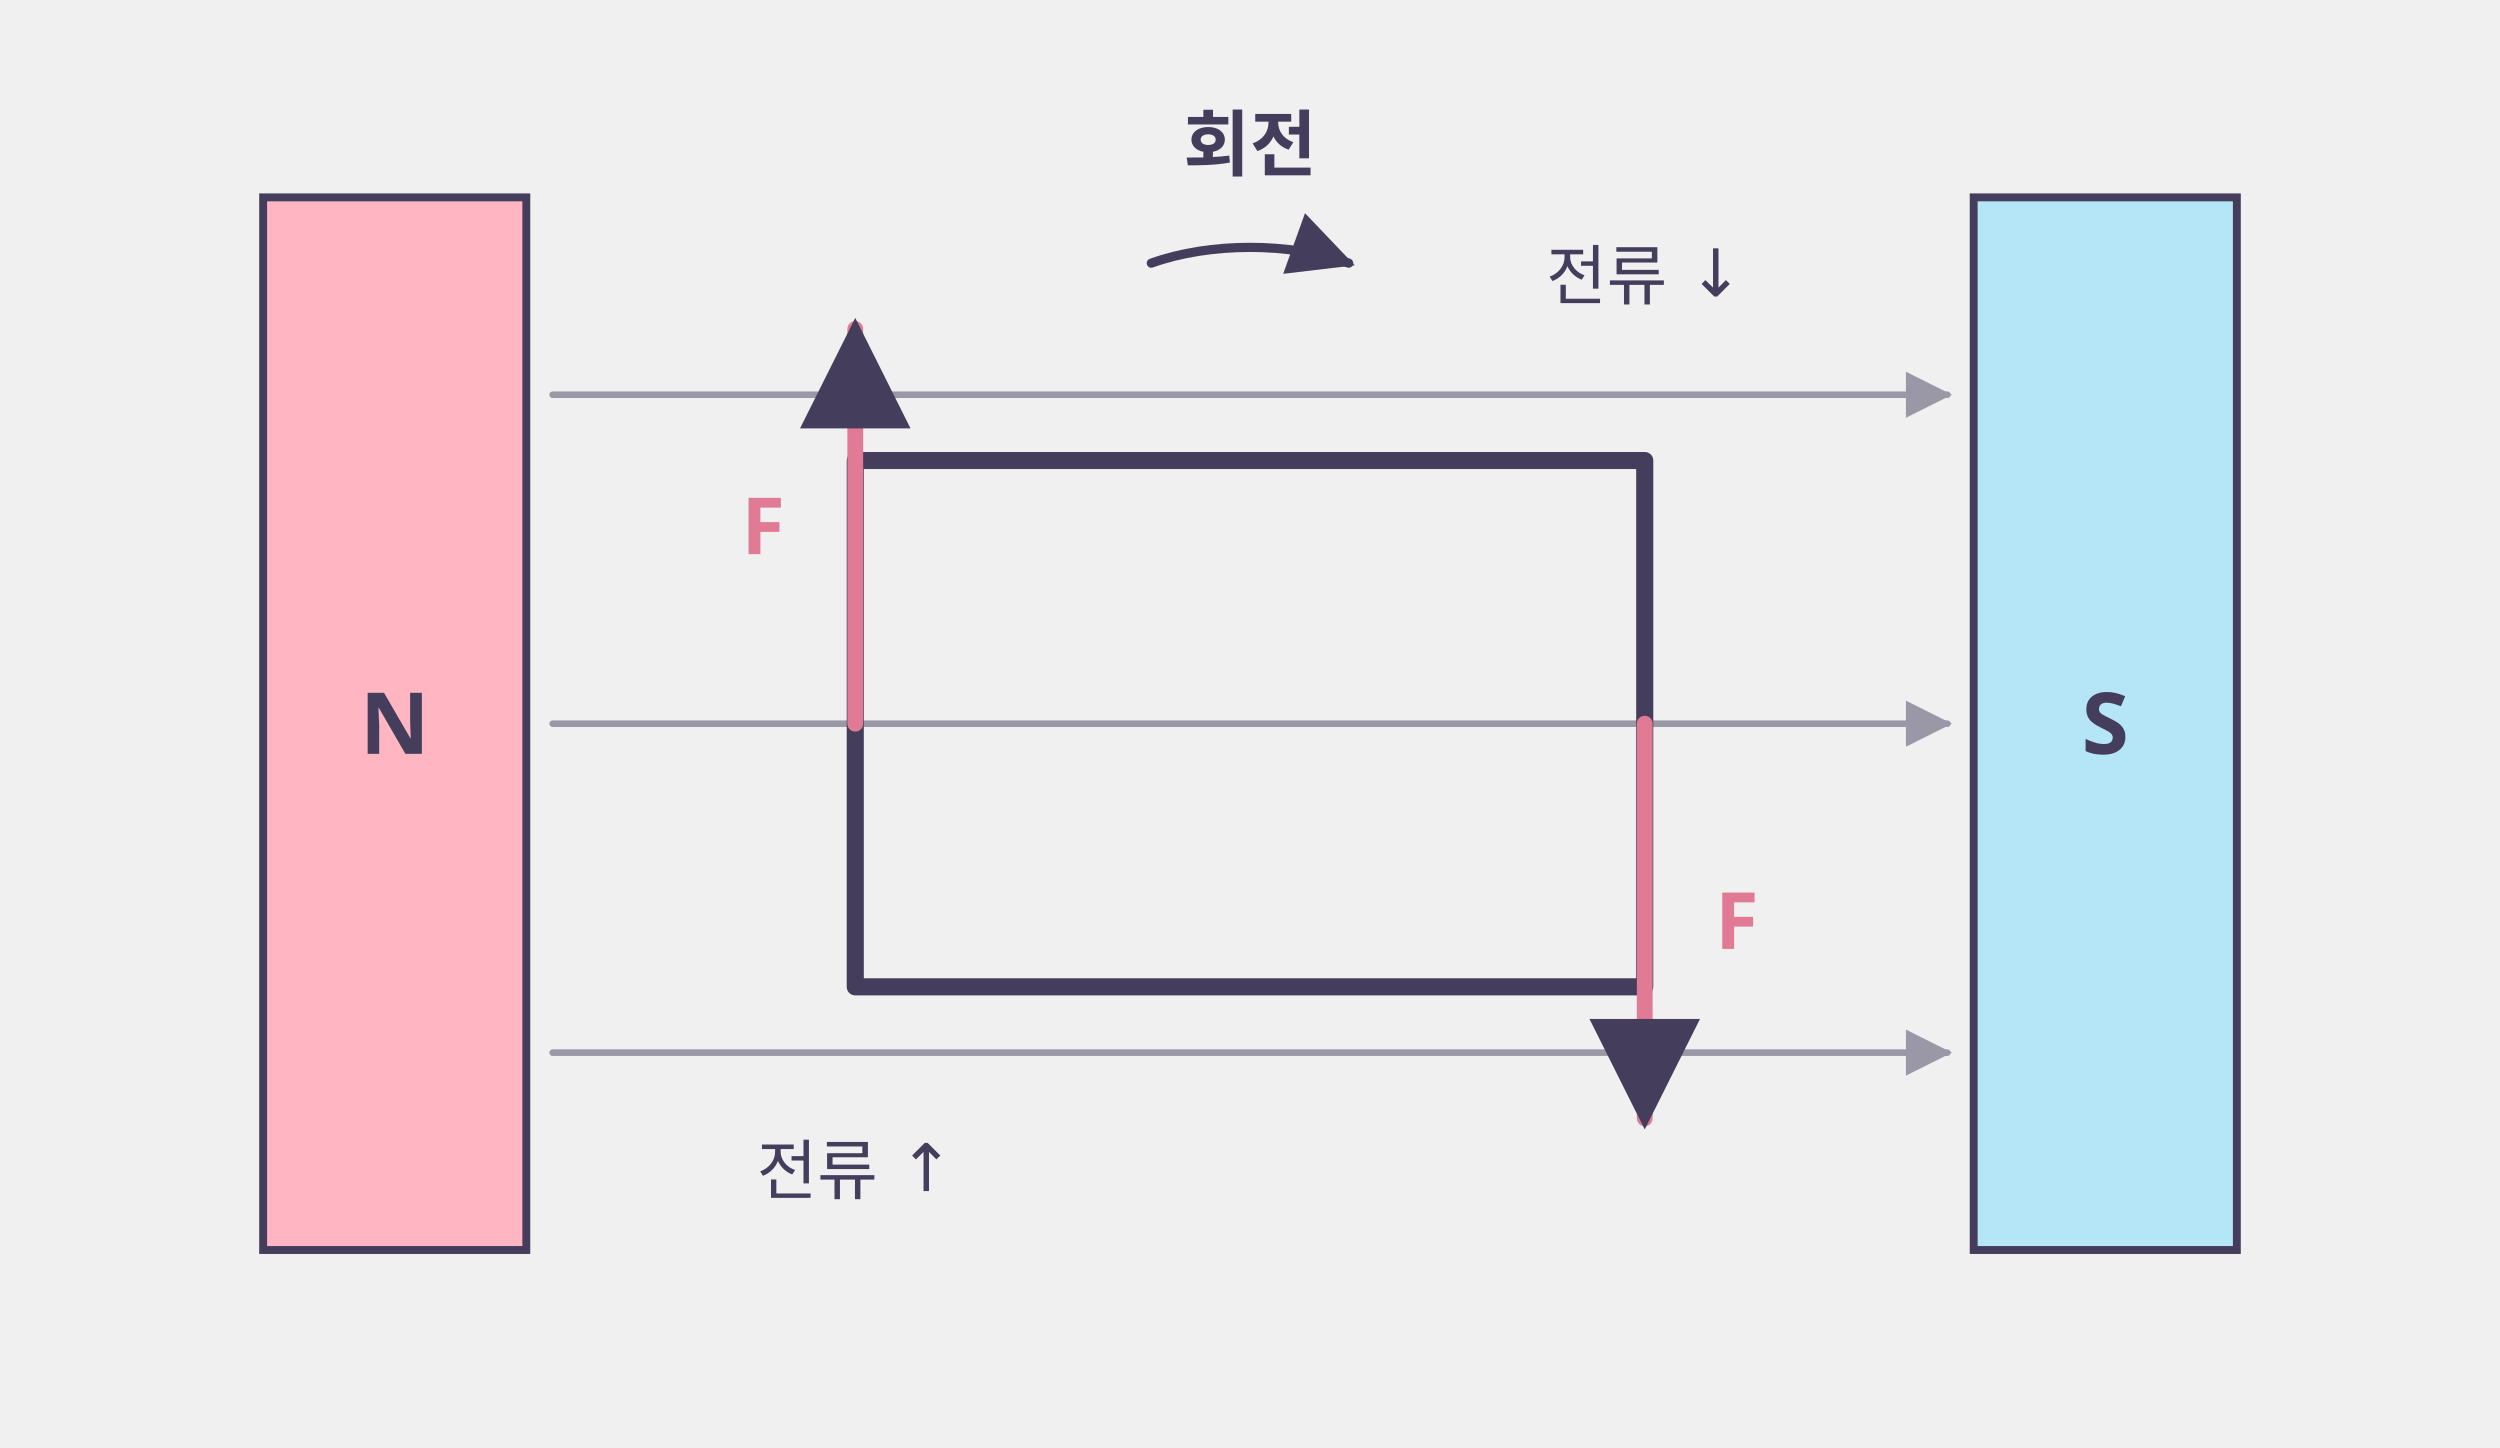
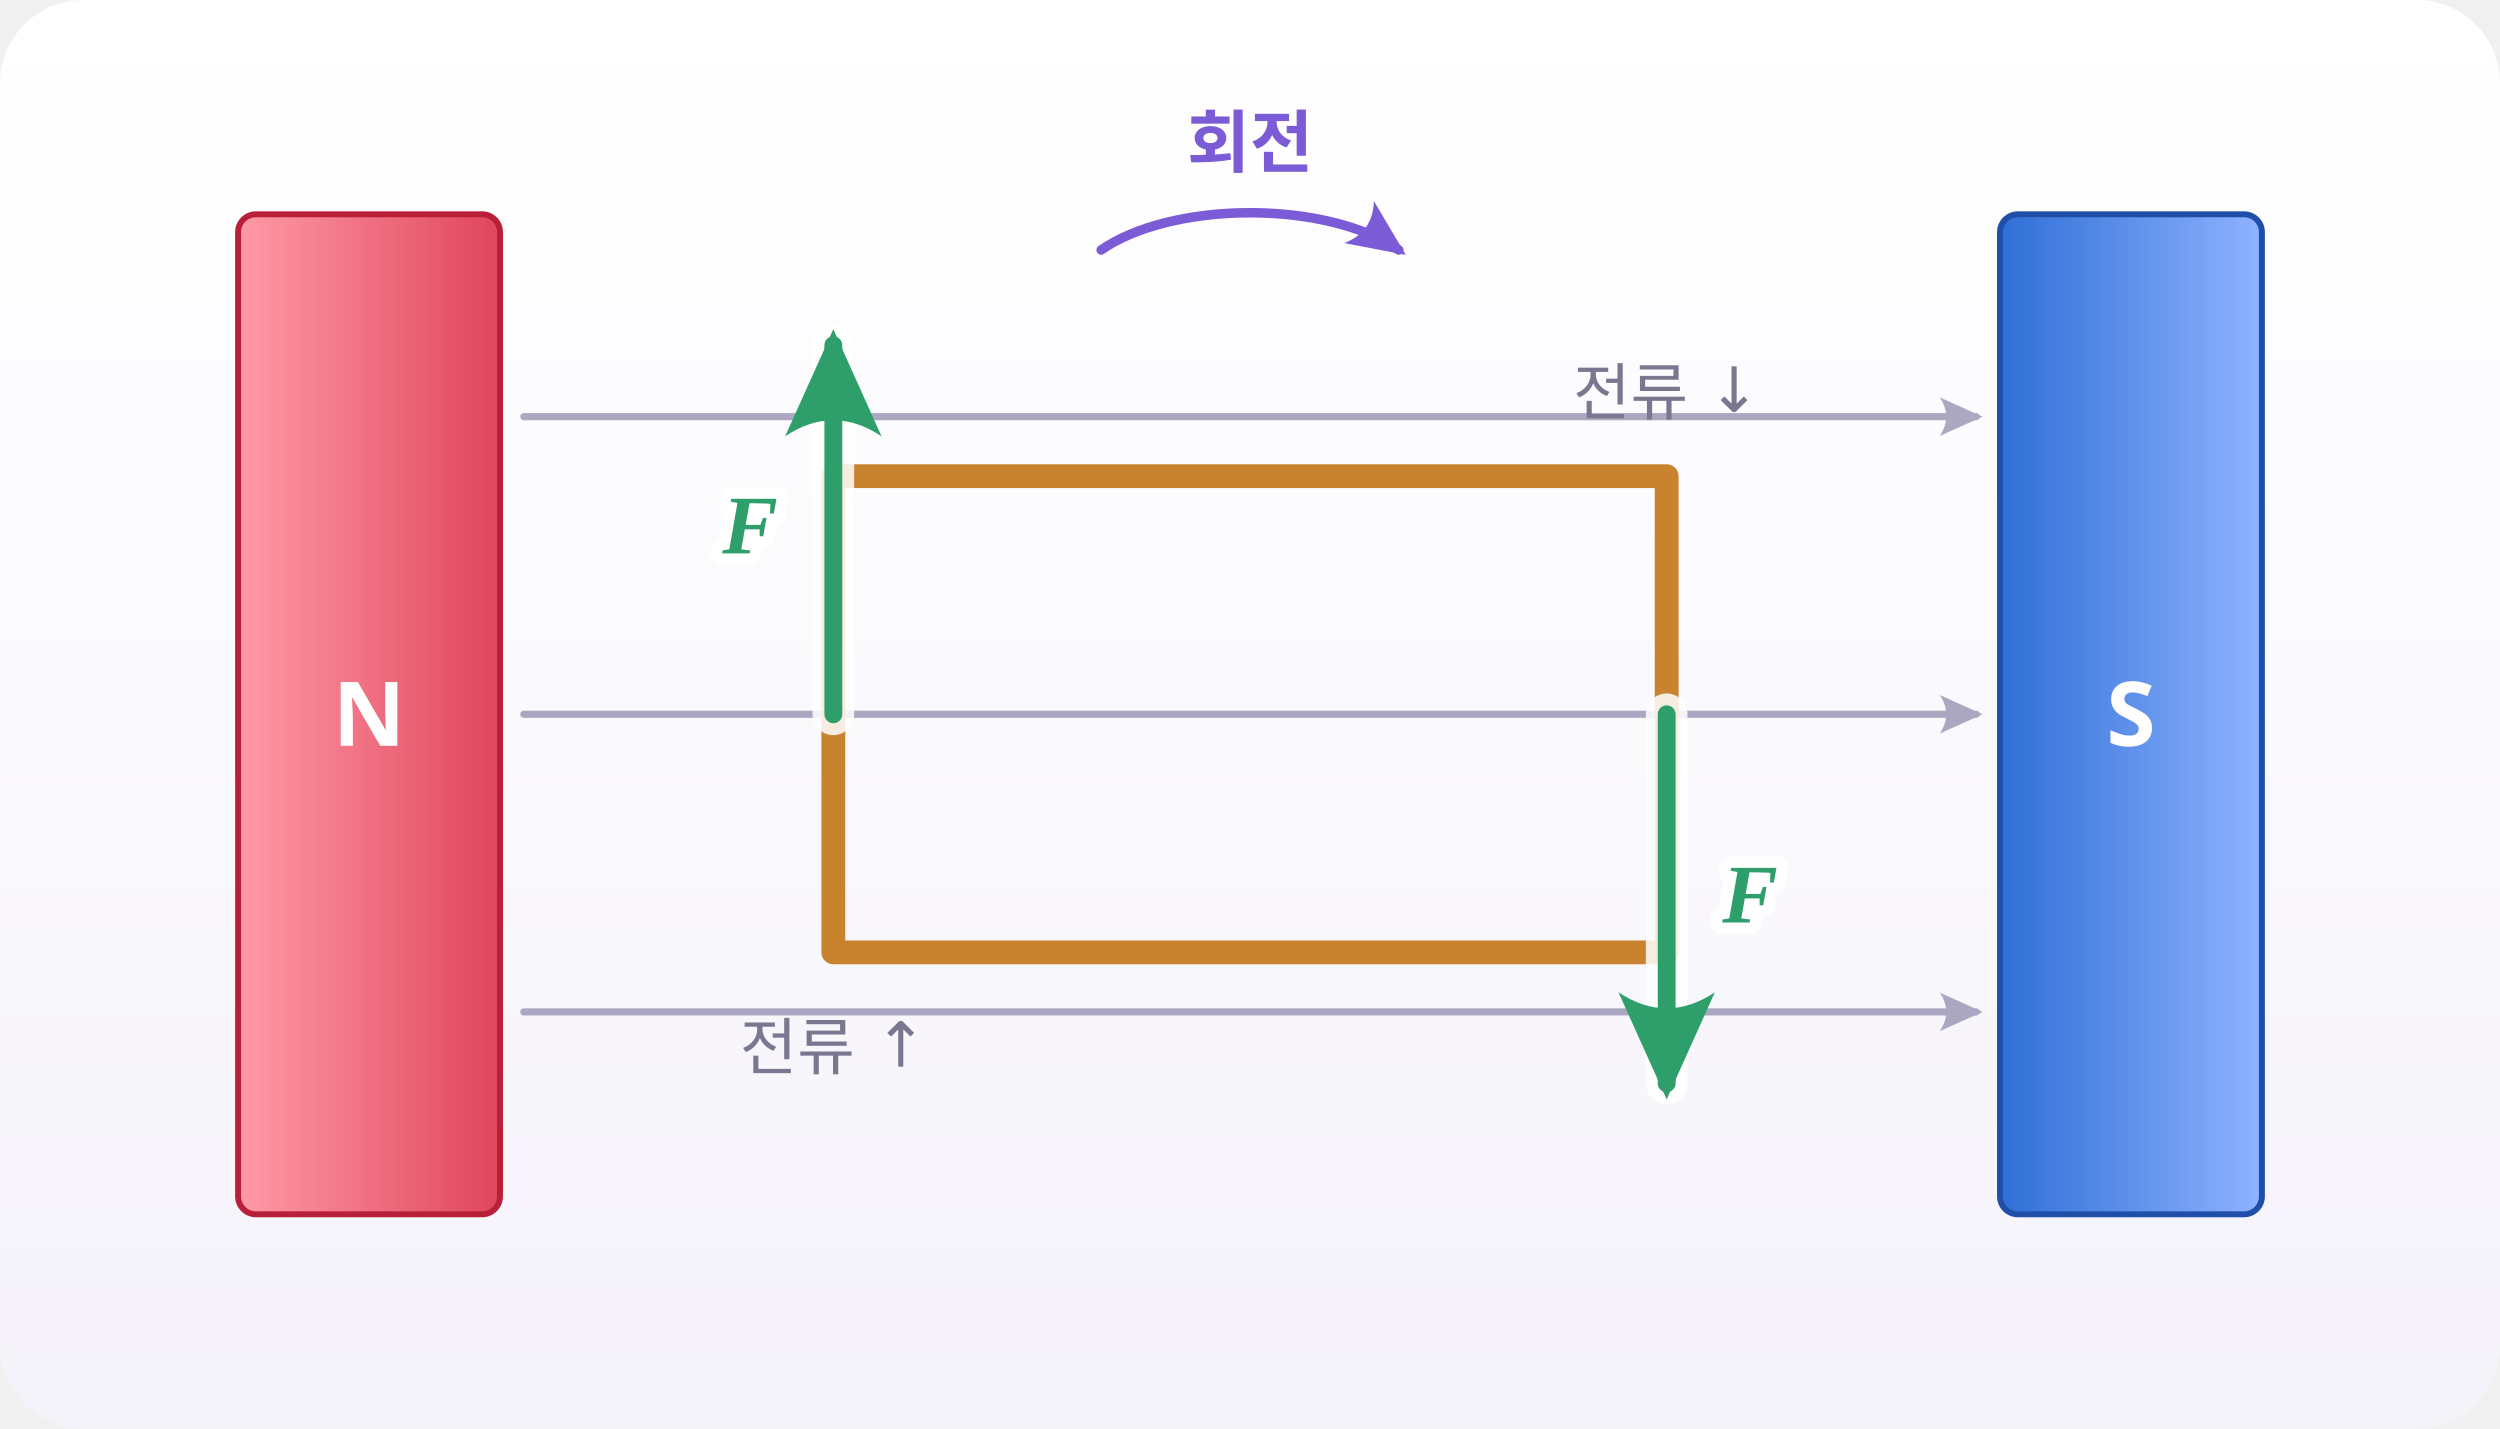
- <svg xmlns="http://www.w3.org/2000/svg" viewBox="0 0 380 220" role="img" aria-label="자기장 속 사각 코일: 두 변이 반대 힘을 받아 돌림힘이 생긴다" style="max-width:100%;height:auto;display:block;color:#443E5C">
+ <svg xmlns="http://www.w3.org/2000/svg" viewBox="0 0 420 240" role="img" aria-label="자기장 속 사각 코일: 두 변이 반대 힘을 받아 돌림힘이 생긴다" style="max-width:100%;height:auto;display:block">
  <defs>
-     <marker id="ah" viewBox="0 0 10 10" refX="9" refY="5" markerWidth="7" markerHeight="7" orient="auto-start-reverse">
-       <path d="M0 0 L10 5 L0 10 Z" fill="currentColor" />
+     <linearGradient id="g1041" x1="50%" y1="0%" x2="50%" y2="100%">
+       <stop offset="0" stop-color="#FFFFFF" />
+       <stop offset="1" stop-color="#F5F3FA" />
+     </linearGradient>
+     <linearGradient id="g1042" x1="0%" y1="50%" x2="100%" y2="50%">
+       <stop offset="0" stop-color="#FF9AA8" />
+       <stop offset="1" stop-color="#E0455B" />
+     </linearGradient>
+     <linearGradient id="g1043" x1="0%" y1="50%" x2="100%" y2="50%">
+       <stop offset="0" stop-color="#2F6FD6" />
+       <stop offset="1" stop-color="#8FB3FF" />
+     </linearGradient>
+     <marker id="m8A84A8104" viewBox="0 0 10 10" refX="8.5" refY="5" markerWidth="6" markerHeight="6" orient="auto-start-reverse">
+       <path d="M0 0.5 L10 5 L0 9.5 Q3 5 0 0.5 Z" fill="#8A84A8" />
    </marker>
-     <marker id="ahs" viewBox="0 0 10 10" refX="1" refY="5" markerWidth="7" markerHeight="7" orient="auto-start-reverse">
-       <path d="M10 0 L0 5 L10 10 Z" fill="currentColor" />
+     <marker id="m2E9E6A104" viewBox="0 0 10 10" refX="8.5" refY="5" markerWidth="6" markerHeight="6" orient="auto-start-reverse">
+       <path d="M0 0.5 L10 5 L0 9.5 Q3 5 0 0.5 Z" fill="#2E9E6A" />
+     </marker>
+     <marker id="m7C5CD6104" viewBox="0 0 10 10" refX="8.5" refY="5" markerWidth="6" markerHeight="6" orient="auto-start-reverse">
+       <path d="M0 0.5 L10 5 L0 9.5 Q3 5 0 0.5 Z" fill="#7C5CD6" />
    </marker>
  </defs>
-   <rect x="40.0" y="30.0" width="40.0" height="160.0" fill="#FFB5C2" stroke="currentColor" stroke-width="1.2" rx="0" opacity="1" />
-   <text x="60.0" y="110.0" text-anchor="middle" dominant-baseline="middle" fill="currentColor" style="font-family:'IBM Plex Sans KR','Apple SD Gothic Neo',sans-serif;font-size:13px;font-weight:700" opacity="1">N</text>
-   <rect x="300.0" y="30.0" width="40.0" height="160.0" fill="#B5E6F7" stroke="currentColor" stroke-width="1.2" rx="0" opacity="1" />
-   <text x="320.0" y="110.0" text-anchor="middle" dominant-baseline="middle" fill="currentColor" style="font-family:'IBM Plex Sans KR','Apple SD Gothic Neo',sans-serif;font-size:13px;font-weight:700" opacity="1">S</text>
-   <line x1="84.0" y1="60.0" x2="296.0" y2="60.0" stroke="currentColor" stroke-width="1" stroke-linecap="round" marker-end="url(#ah)" opacity="0.5" />
-   <line x1="84.0" y1="110.0" x2="296.0" y2="110.0" stroke="currentColor" stroke-width="1" stroke-linecap="round" marker-end="url(#ah)" opacity="0.5" />
-   <line x1="84.0" y1="160.0" x2="296.0" y2="160.0" stroke="currentColor" stroke-width="1" stroke-linecap="round" marker-end="url(#ah)" opacity="0.5" />
-   <polygon points="130.0,70.0 250.0,70.0 250.0,150.0 130.0,150.0" fill="none" stroke="currentColor" stroke-width="2.6" stroke-linejoin="round" opacity="1" />
-   <line x1="130.0" y1="110.0" x2="130.0" y2="50.0" stroke="#E07A95" stroke-width="2.4" stroke-linecap="round" marker-end="url(#ah)" style="color:#E07A95" />
-   <text x="116.0" y="80.0" text-anchor="middle" dominant-baseline="middle" fill="#E07A95" style="font-family:'IBM Plex Sans KR','Apple SD Gothic Neo',sans-serif;font-size:12px;font-weight:700" opacity="1">F</text>
-   <line x1="250.0" y1="110.0" x2="250.0" y2="170.0" stroke="#E07A95" stroke-width="2.4" stroke-linecap="round" marker-end="url(#ah)" style="color:#E07A95" />
-   <text x="264.0" y="140.0" text-anchor="middle" dominant-baseline="middle" fill="#E07A95" style="font-family:'IBM Plex Sans KR','Apple SD Gothic Neo',sans-serif;font-size:12px;font-weight:700" opacity="1">F</text>
-   <path d="M175 40 A 25 12 0 0 1 205 40" fill="none" stroke="currentColor" stroke-width="1.4" stroke-linejoin="round" stroke-linecap="round" opacity="1" marker-end="url(#ah)" />
-   <text x="190.0" y="22.0" text-anchor="middle" dominant-baseline="middle" fill="currentColor" style="font-family:'IBM Plex Sans KR','Apple SD Gothic Neo',sans-serif;font-size:11px;font-weight:600" opacity="1">회전</text>
-   <text x="130.0" y="178.0" text-anchor="middle" dominant-baseline="middle" fill="currentColor" style="font-family:'IBM Plex Sans KR','Apple SD Gothic Neo',sans-serif;font-size:10px;font-weight:400" opacity="1">전류 ↑</text>
-   <text x="250.0" y="42.0" text-anchor="middle" dominant-baseline="middle" fill="currentColor" style="font-family:'IBM Plex Sans KR','Apple SD Gothic Neo',sans-serif;font-size:10px;font-weight:400" opacity="1">전류 ↓</text>
+   <rect x="0.0" y="0.0" width="420.0" height="240.0" fill="url(#g1041)" stroke="none" stroke-width="1.4" rx="14" opacity="1" />
+   <rect x="40.0" y="36.0" width="44.0" height="168.0" fill="url(#g1042)" stroke="#B8203A" stroke-width="1" rx="3" opacity="1" />
+   <text x="62.0" y="120.0" text-anchor="middle" dominant-baseline="middle" fill="#FFF" style="font-family:'IBM Plex Sans KR','Apple SD Gothic Neo','Malgun Gothic',sans-serif;font-size:15px;font-weight:800" opacity="1">N</text>
+   <rect x="336.0" y="36.0" width="44.0" height="168.0" fill="url(#g1043)" stroke="#1F4FA8" stroke-width="1" rx="3" opacity="1" />
+   <text x="358.0" y="120.0" text-anchor="middle" dominant-baseline="middle" fill="#FFF" style="font-family:'IBM Plex Sans KR','Apple SD Gothic Neo','Malgun Gothic',sans-serif;font-size:15px;font-weight:800" opacity="1">S</text>
+   <line x1="88.0" y1="70.0" x2="332.0" y2="70.0" stroke="#8A84A8" stroke-width="1.2" stroke-linecap="round" marker-end="url(#m8A84A8104)" opacity="0.7" />
+   <line x1="88.0" y1="120.0" x2="332.0" y2="120.0" stroke="#8A84A8" stroke-width="1.2" stroke-linecap="round" marker-end="url(#m8A84A8104)" opacity="0.7" />
+   <line x1="88.0" y1="170.0" x2="332.0" y2="170.0" stroke="#8A84A8" stroke-width="1.2" stroke-linecap="round" marker-end="url(#m8A84A8104)" opacity="0.7" />
+   <polygon points="140.0,80.0 280.0,80.0 280.0,160.0 140.0,160.0" fill="none" stroke="#C9822E" stroke-width="4" stroke-linejoin="round" opacity="1" />
+   <line x1="140.0" y1="120.0" x2="140.0" y2="58.0" stroke="#FFFFFF" stroke-width="7" stroke-linecap="round" opacity="0.85" />
+   <line x1="140.0" y1="120.0" x2="140.0" y2="58.0" stroke="#2E9E6A" stroke-width="3" stroke-linecap="round" marker-end="url(#m2E9E6A104)" />
+   <text x="126.0" y="89.0" text-anchor="middle" dominant-baseline="middle" stroke="#FFFFFF" stroke-width="4" stroke-linejoin="round" fill="none" style="font-family:'Times New Roman','Nanum Myeongjo','Apple Myungjo',serif;font-size:14px;font-weight:700;font-style:italic" opacity="0.9">F</text>
+   <text x="126.0" y="89.0" text-anchor="middle" dominant-baseline="middle" fill="#2E9E6A" style="font-family:'Times New Roman','Nanum Myeongjo','Apple Myungjo',serif;font-size:14px;font-weight:700;font-style:italic" opacity="1">F</text>
+   <line x1="280.0" y1="120.0" x2="280.0" y2="182.0" stroke="#FFFFFF" stroke-width="7" stroke-linecap="round" opacity="0.85" />
+   <line x1="280.0" y1="120.0" x2="280.0" y2="182.0" stroke="#2E9E6A" stroke-width="3" stroke-linecap="round" marker-end="url(#m2E9E6A104)" />
+   <text x="294.0" y="151.0" text-anchor="middle" dominant-baseline="middle" stroke="#FFFFFF" stroke-width="4" stroke-linejoin="round" fill="none" style="font-family:'Times New Roman','Nanum Myeongjo','Apple Myungjo',serif;font-size:14px;font-weight:700;font-style:italic" opacity="0.9">F</text>
+   <text x="294.0" y="151.0" text-anchor="middle" dominant-baseline="middle" fill="#2E9E6A" style="font-family:'Times New Roman','Nanum Myeongjo','Apple Myungjo',serif;font-size:14px;font-weight:700;font-style:italic" opacity="1">F</text>
+   <path d="M185 42 A 30 14 0 0 1 235 42" fill="none" stroke="#7C5CD6" stroke-width="1.6" stroke-linejoin="round" stroke-linecap="round" opacity="1" marker-end="url(#m7C5CD6104)" />
+   <text x="210.0" y="24.0" text-anchor="middle" dominant-baseline="middle" fill="#7C5CD6" style="font-family:'IBM Plex Sans KR','Apple SD Gothic Neo','Malgun Gothic',sans-serif;font-size:11.5px;font-weight:600" opacity="1">회전</text>
+   <text x="140.0" y="176.0" text-anchor="middle" dominant-baseline="middle" fill="#7C7791" style="font-family:'IBM Plex Sans KR','Apple SD Gothic Neo','Malgun Gothic',sans-serif;font-size:10.5px;font-weight:500" opacity="1">전류 ↑</text>
+   <text x="280.0" y="66.0" text-anchor="middle" dominant-baseline="middle" fill="#7C7791" style="font-family:'IBM Plex Sans KR','Apple SD Gothic Neo','Malgun Gothic',sans-serif;font-size:10.5px;font-weight:500" opacity="1">전류 ↓</text>
</svg>
